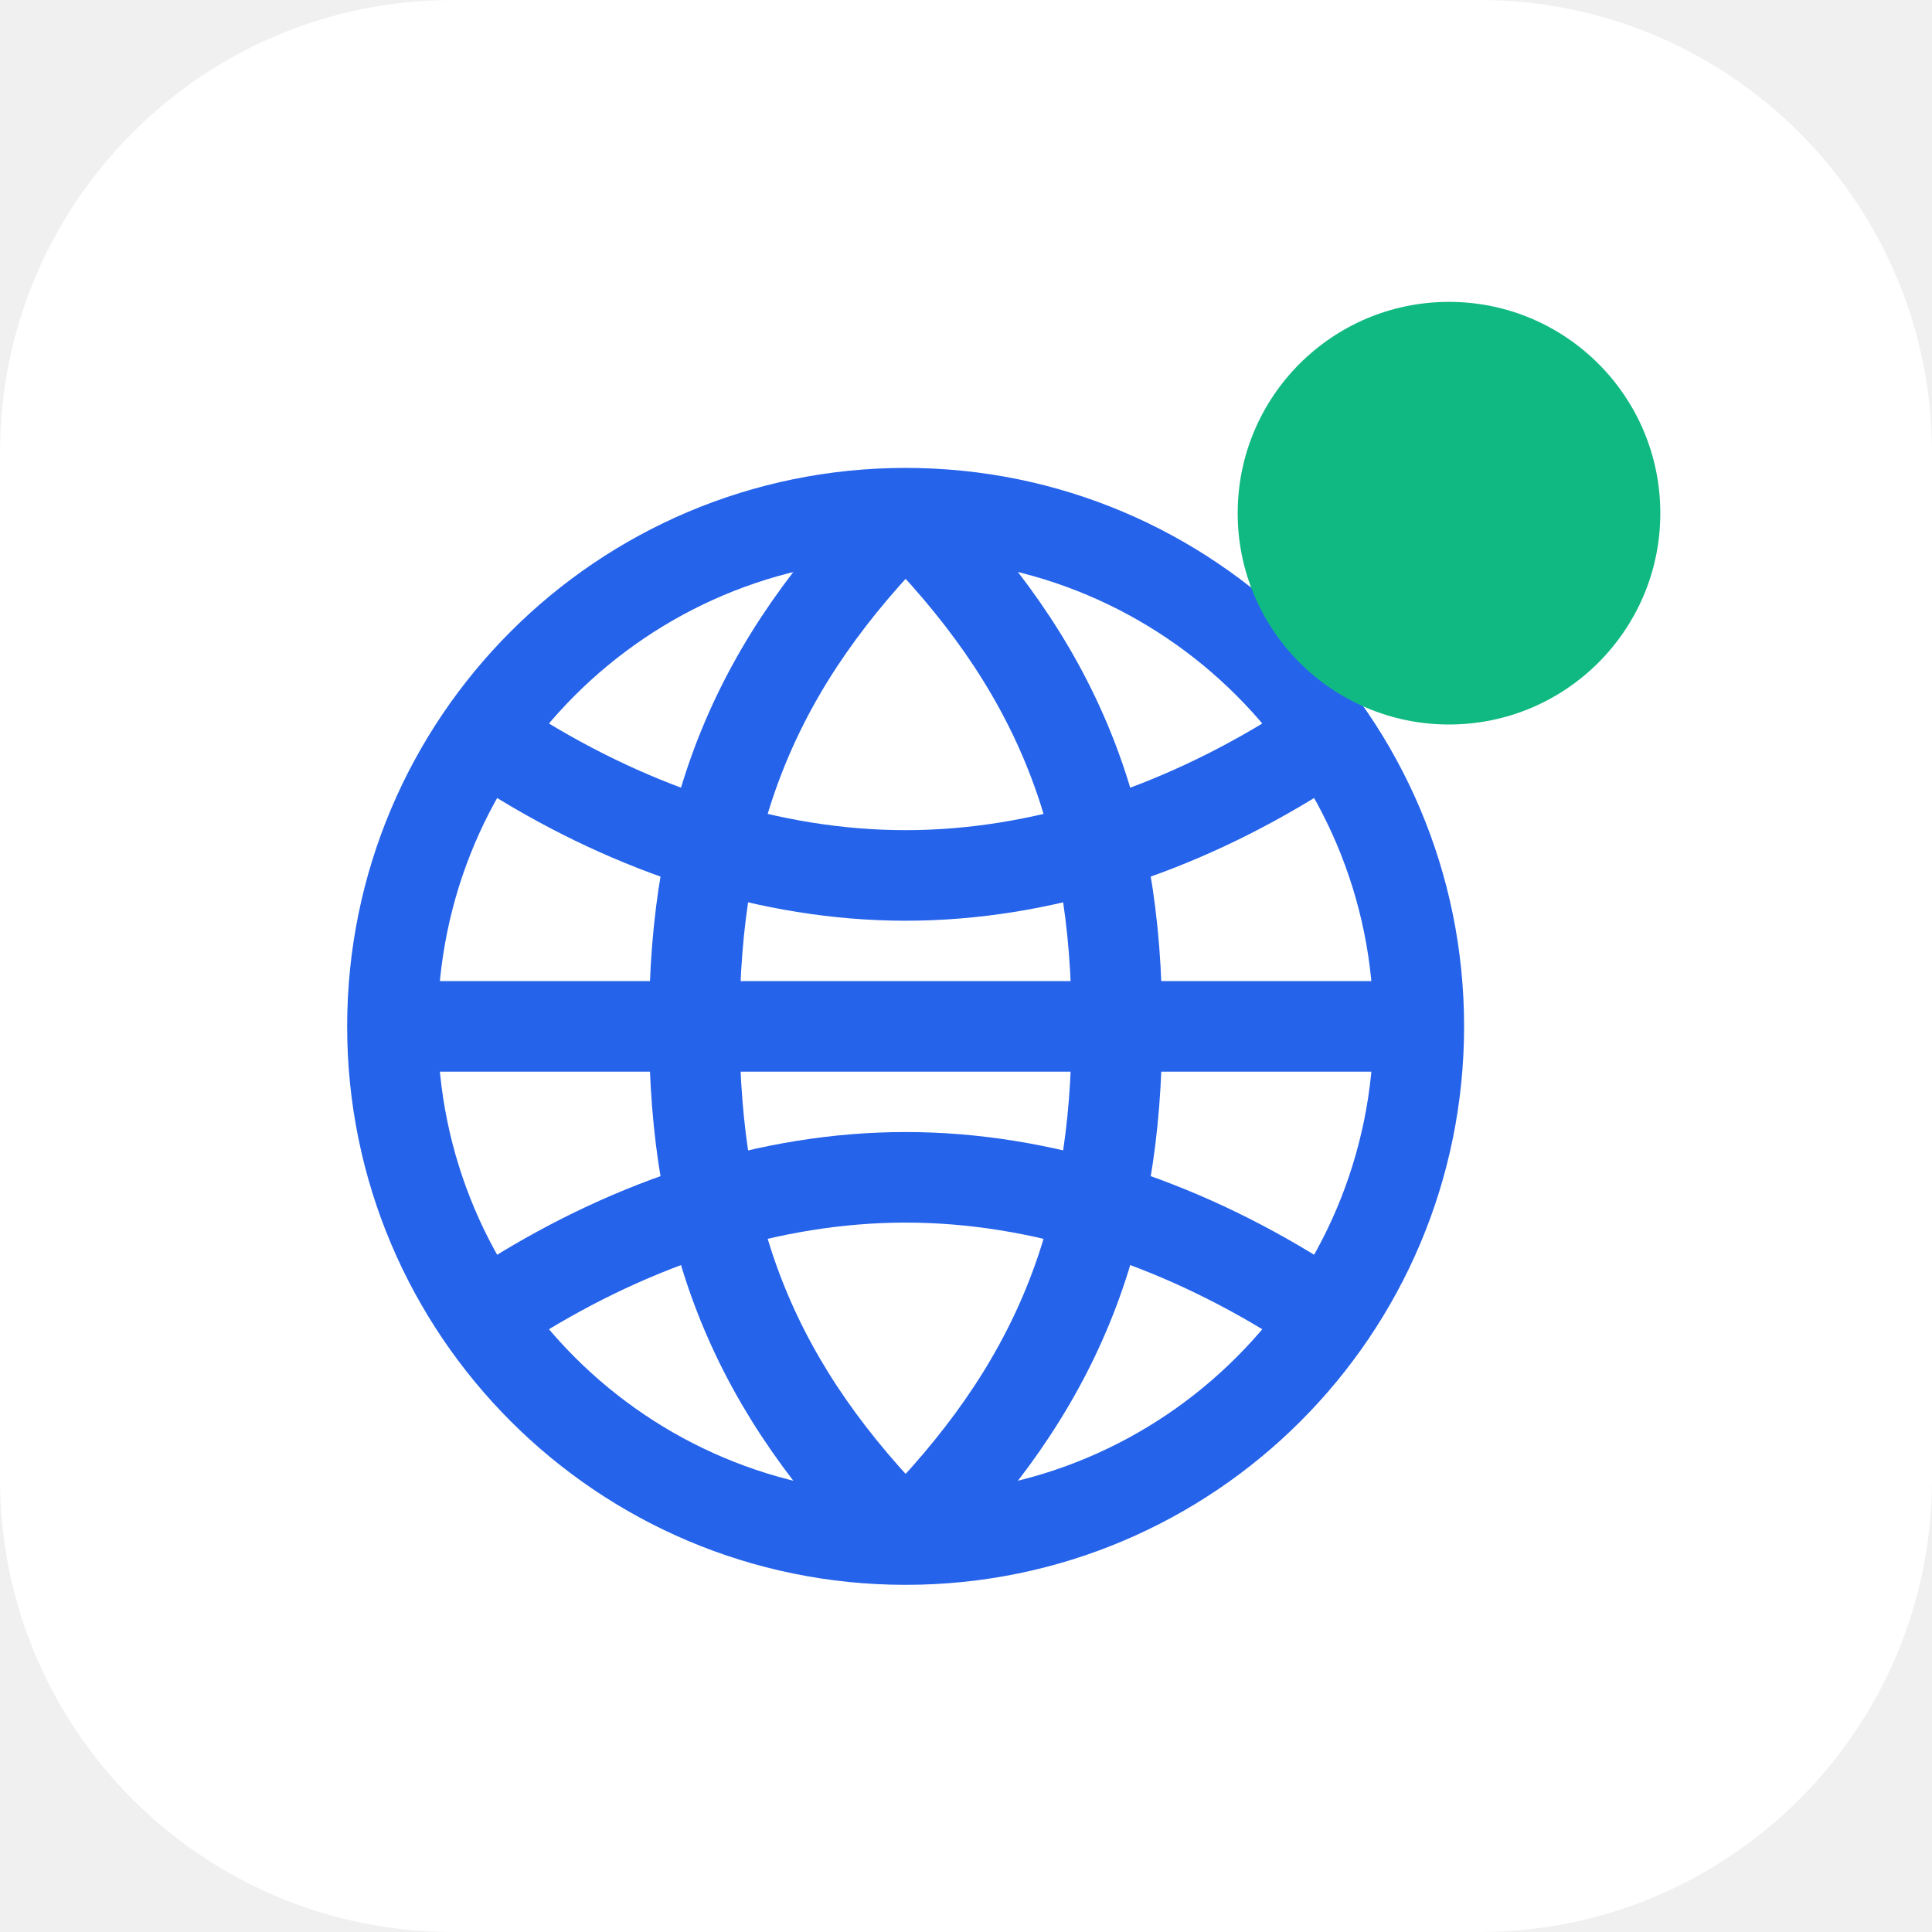
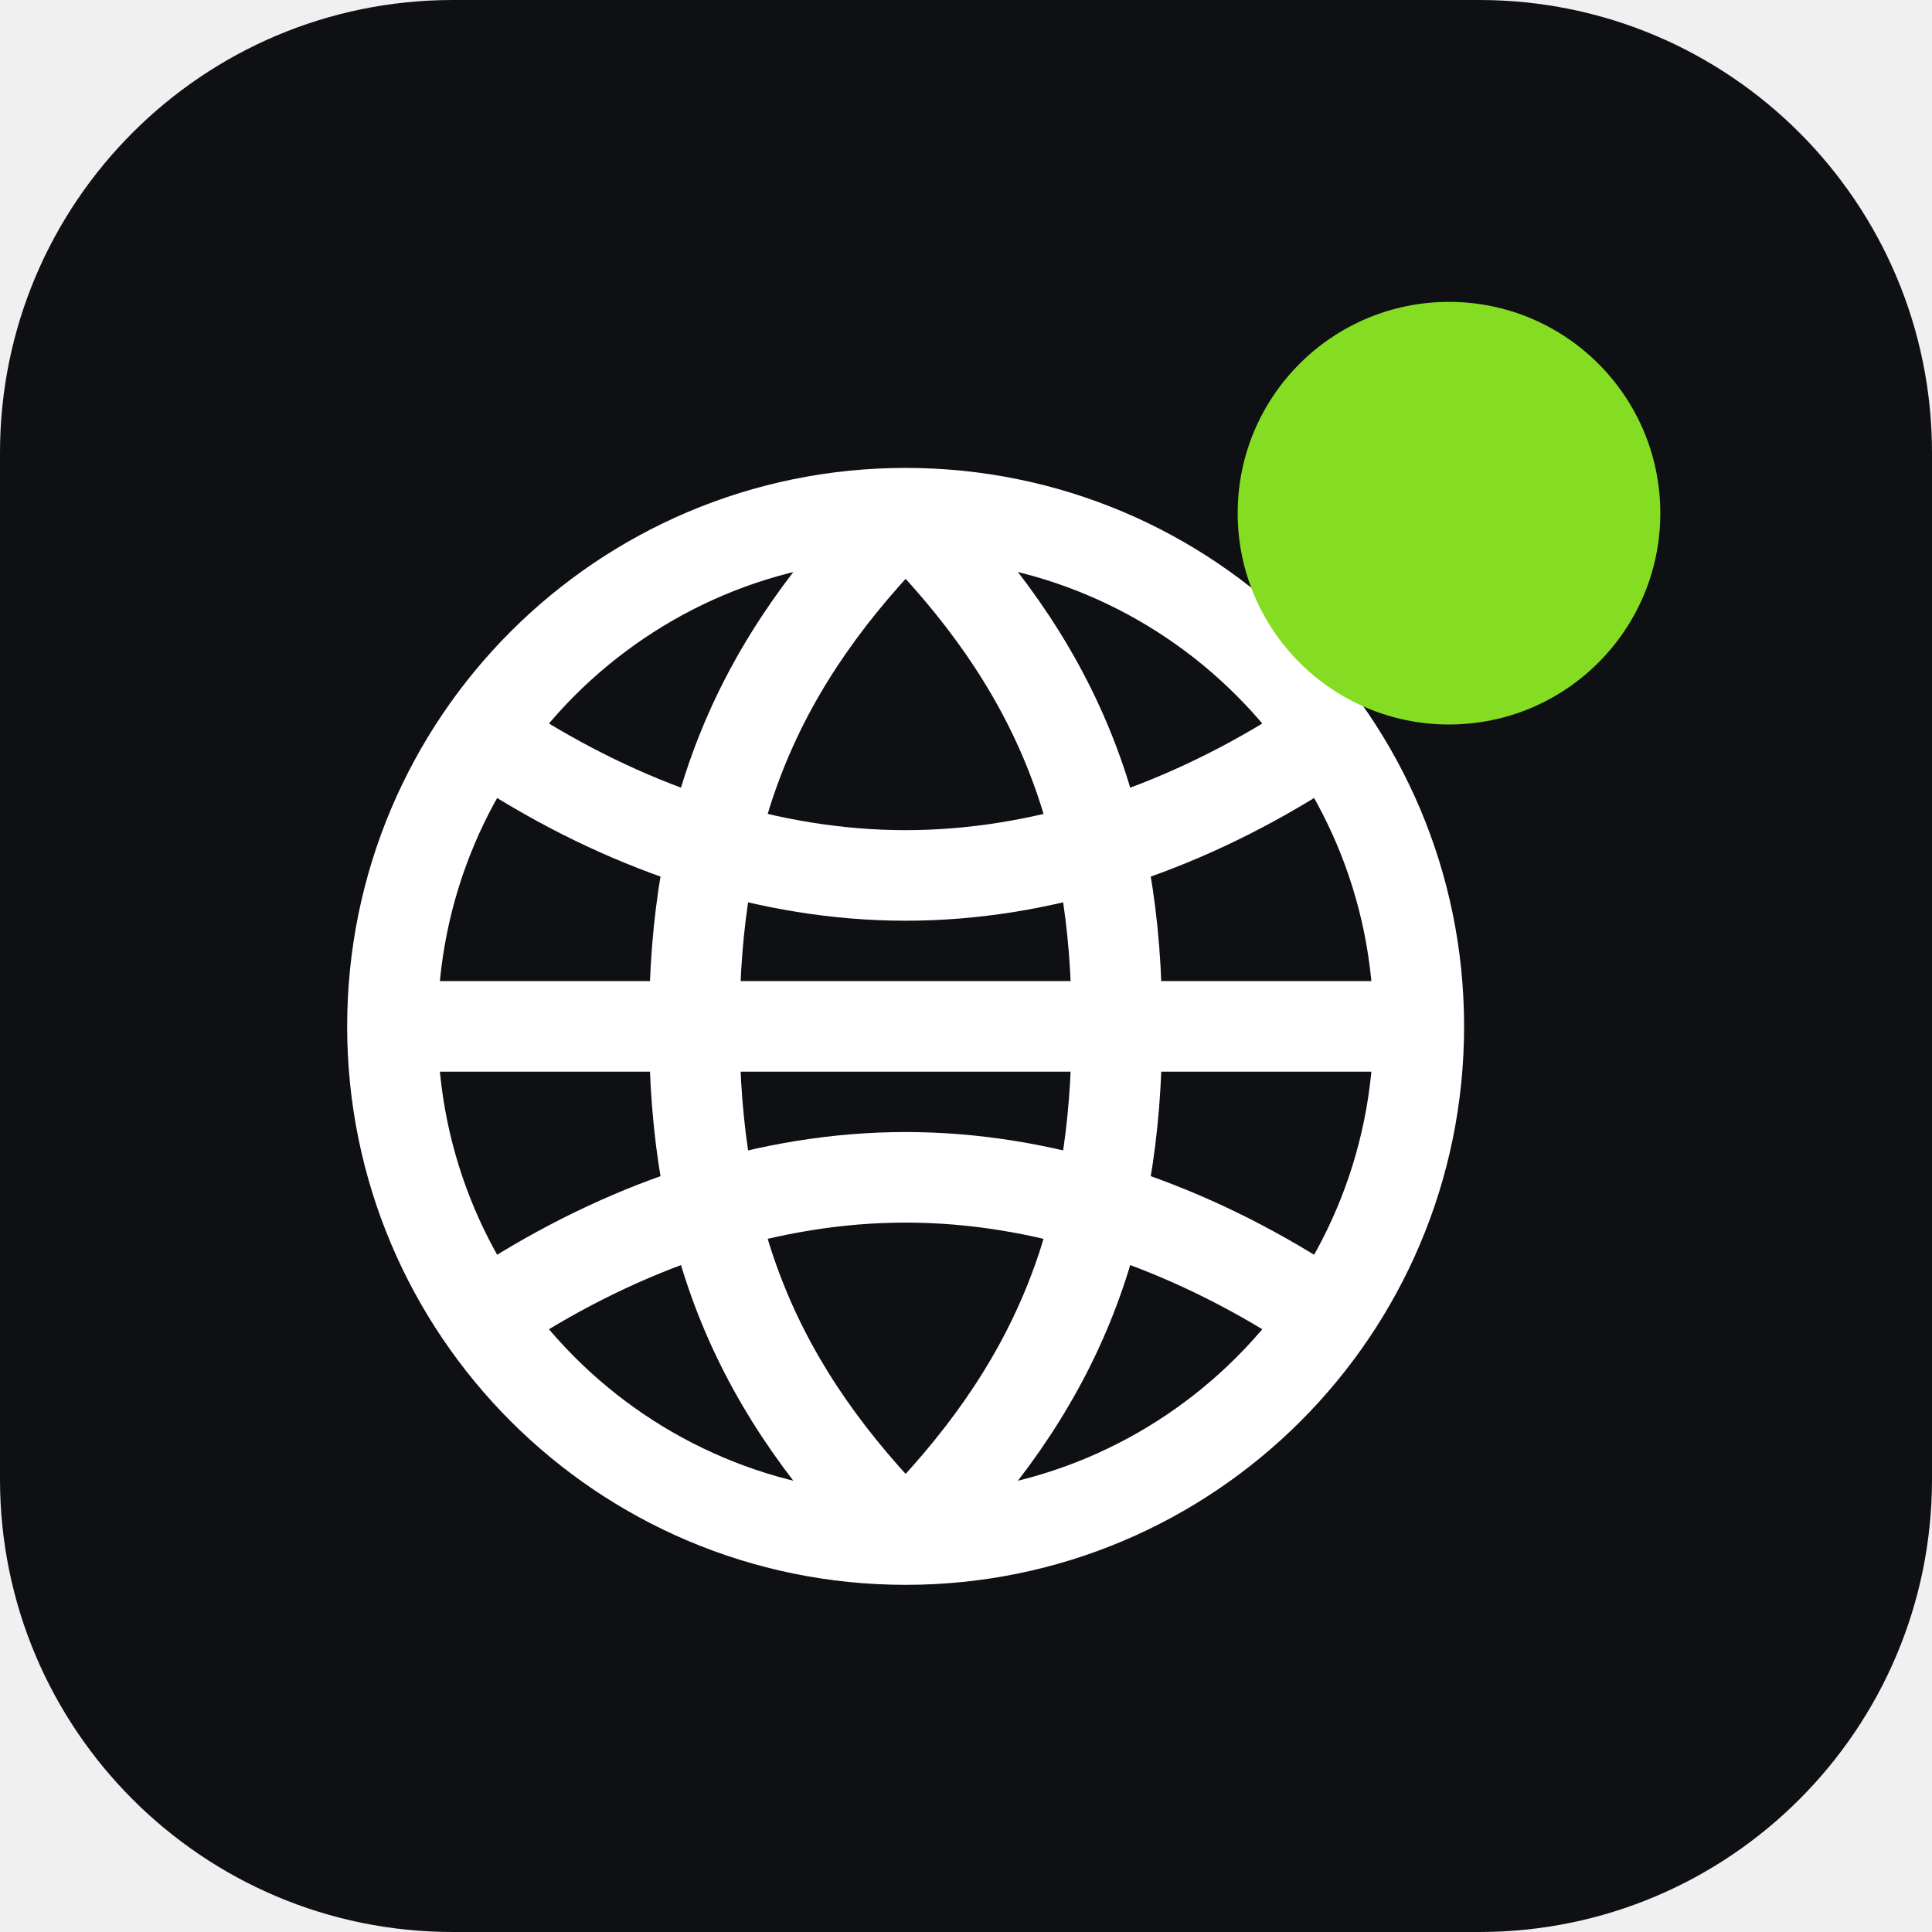
<svg xmlns="http://www.w3.org/2000/svg" viewBox="0 0 64 64">
-   <rect width="64" height="64" rx="15" fill="#ffffff" />
-   <g fill="none" stroke="#2563eb" stroke-width="3">
+   <rect width="64" height="64" rx="15" fill="#0e1013" />
+   <g fill="none" stroke="#ffffff" stroke-width="3">
    <circle cx="30" cy="34" r="17" />
    <path d="M13 34h34M30 17c5 5 7 10 7 17s-2 12-7 17M30 17c-5 5-7 10-7 17s2 12 7 17" />
    <path d="M17 25c4 2.5 8.5 4 13 4s9-1.5 13-4M17 43c4-2.5 8.5-4 13-4s9 1.5 13 4" />
  </g>
-   <circle cx="48" cy="17" r="7" fill="#10b981" />
+   <circle cx="48" cy="17" r="7" fill="#84dc23" />
</svg>
